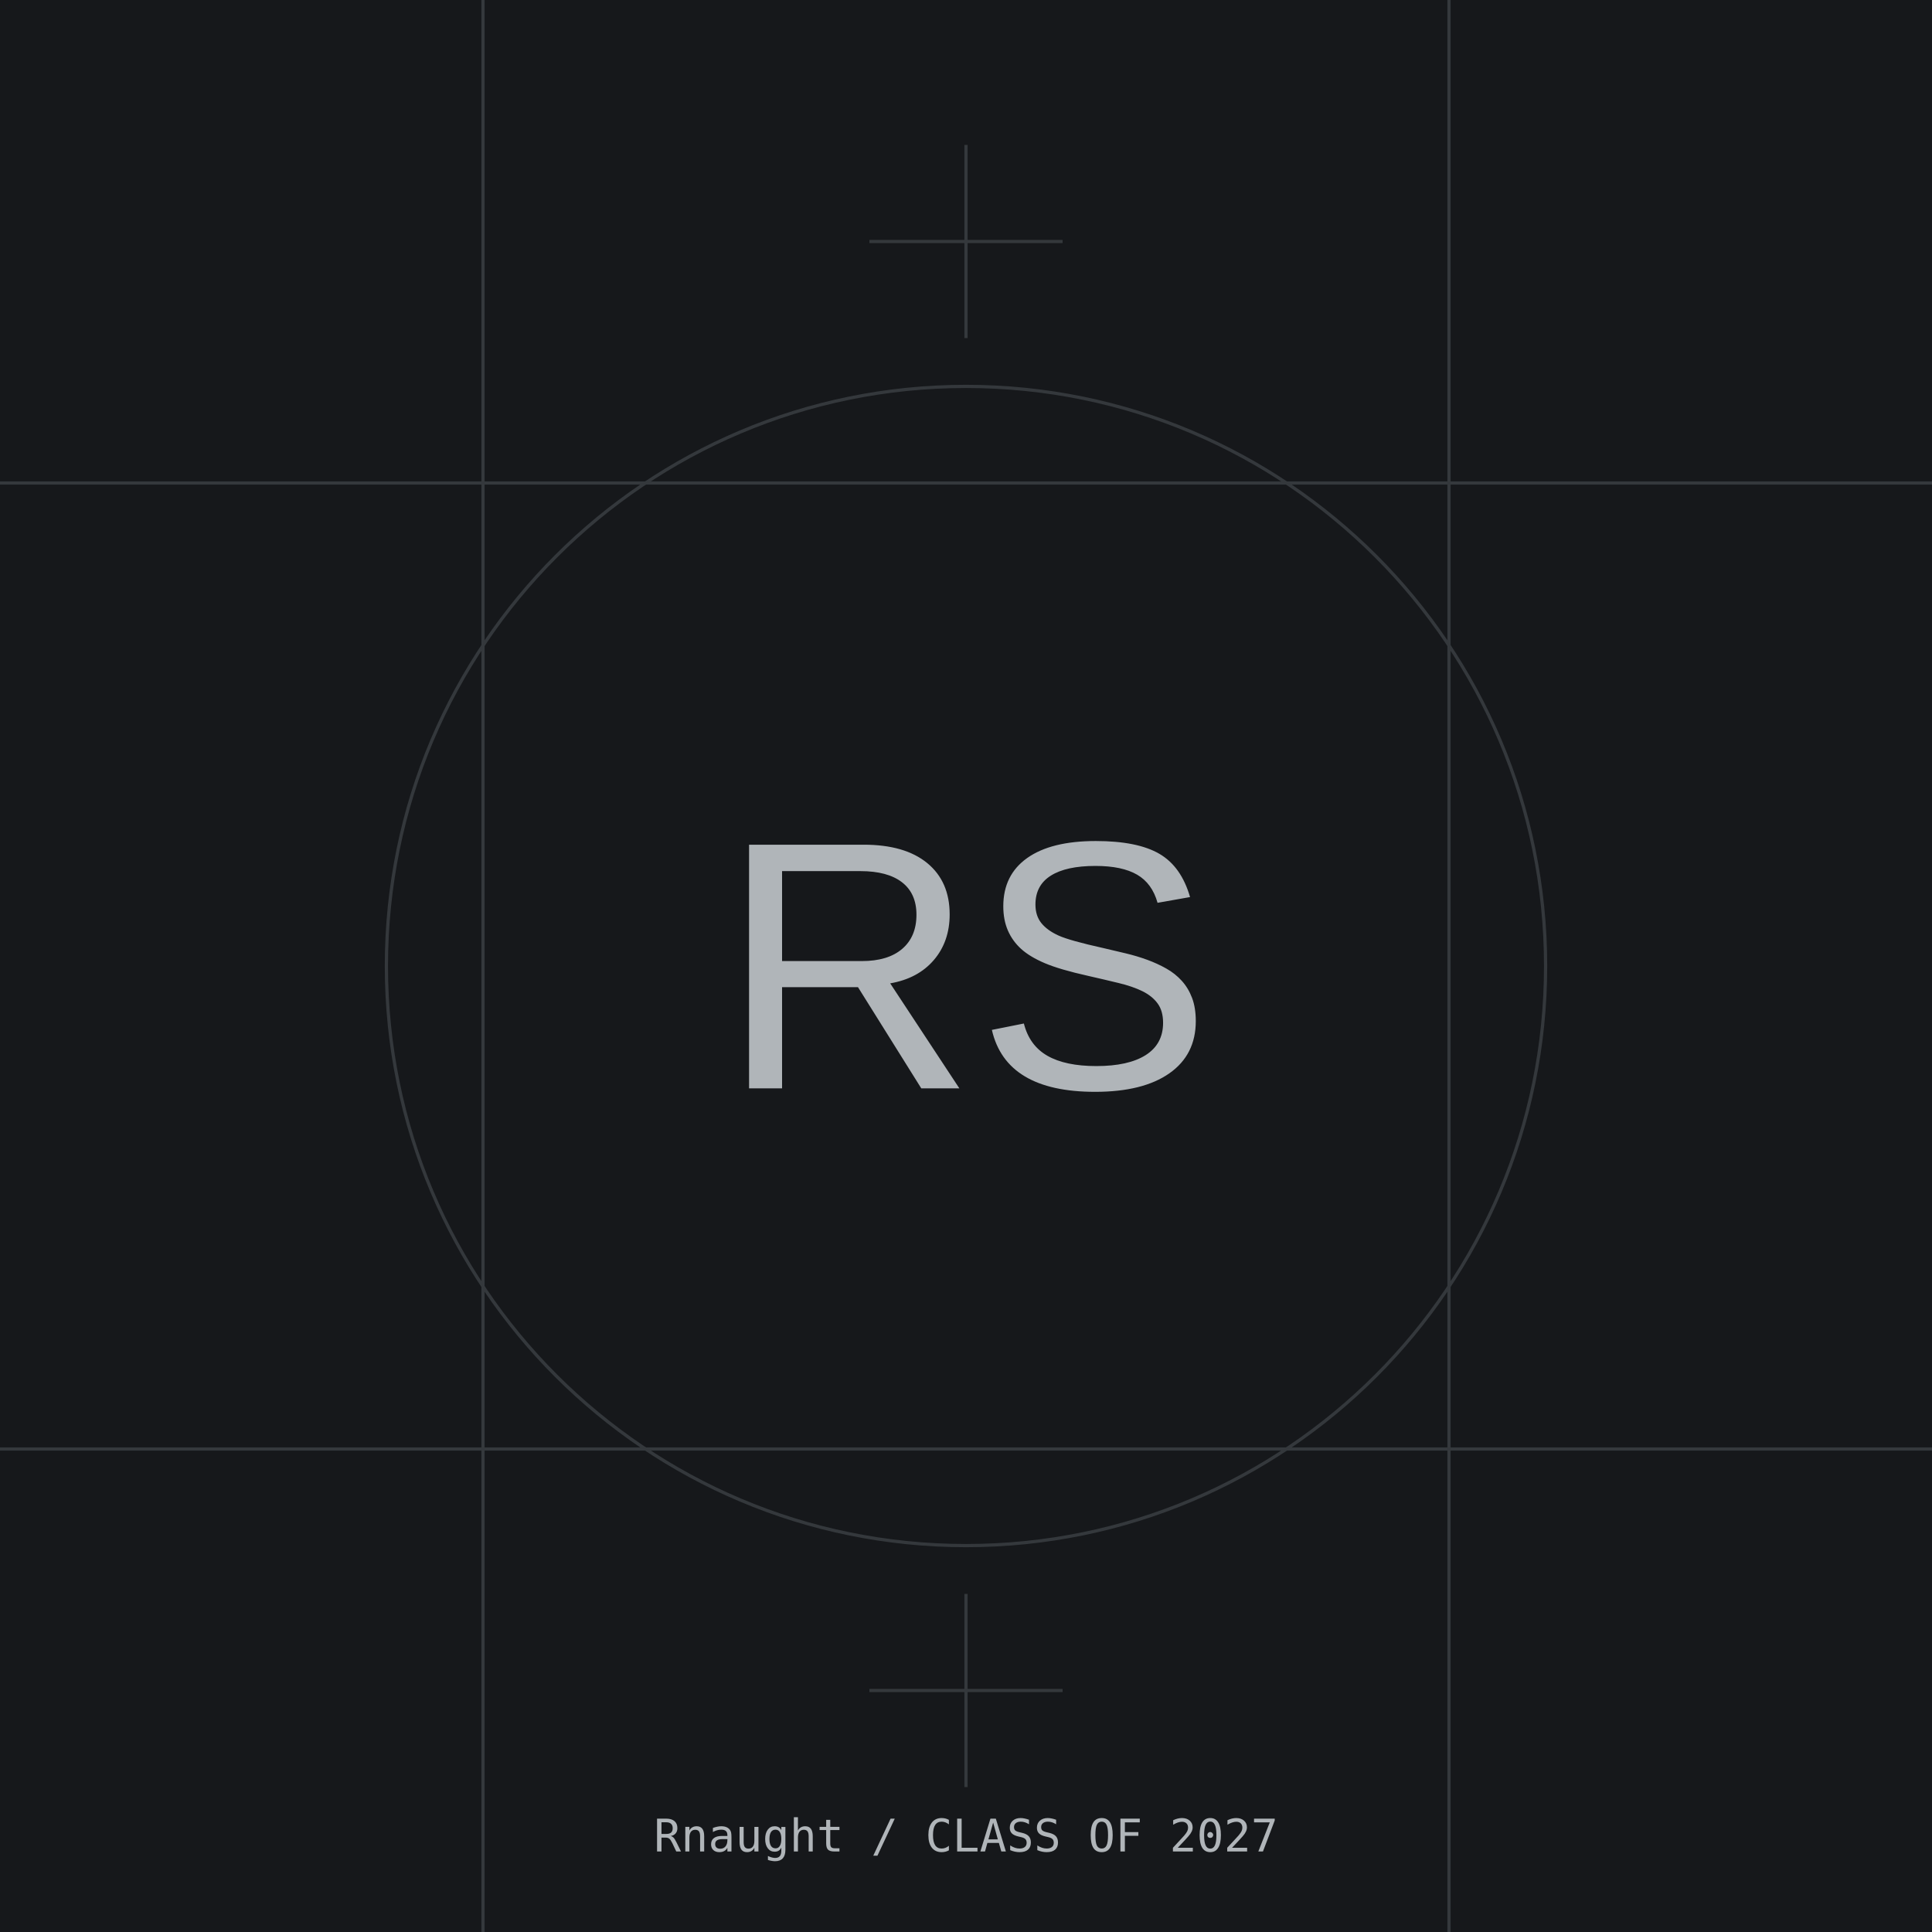
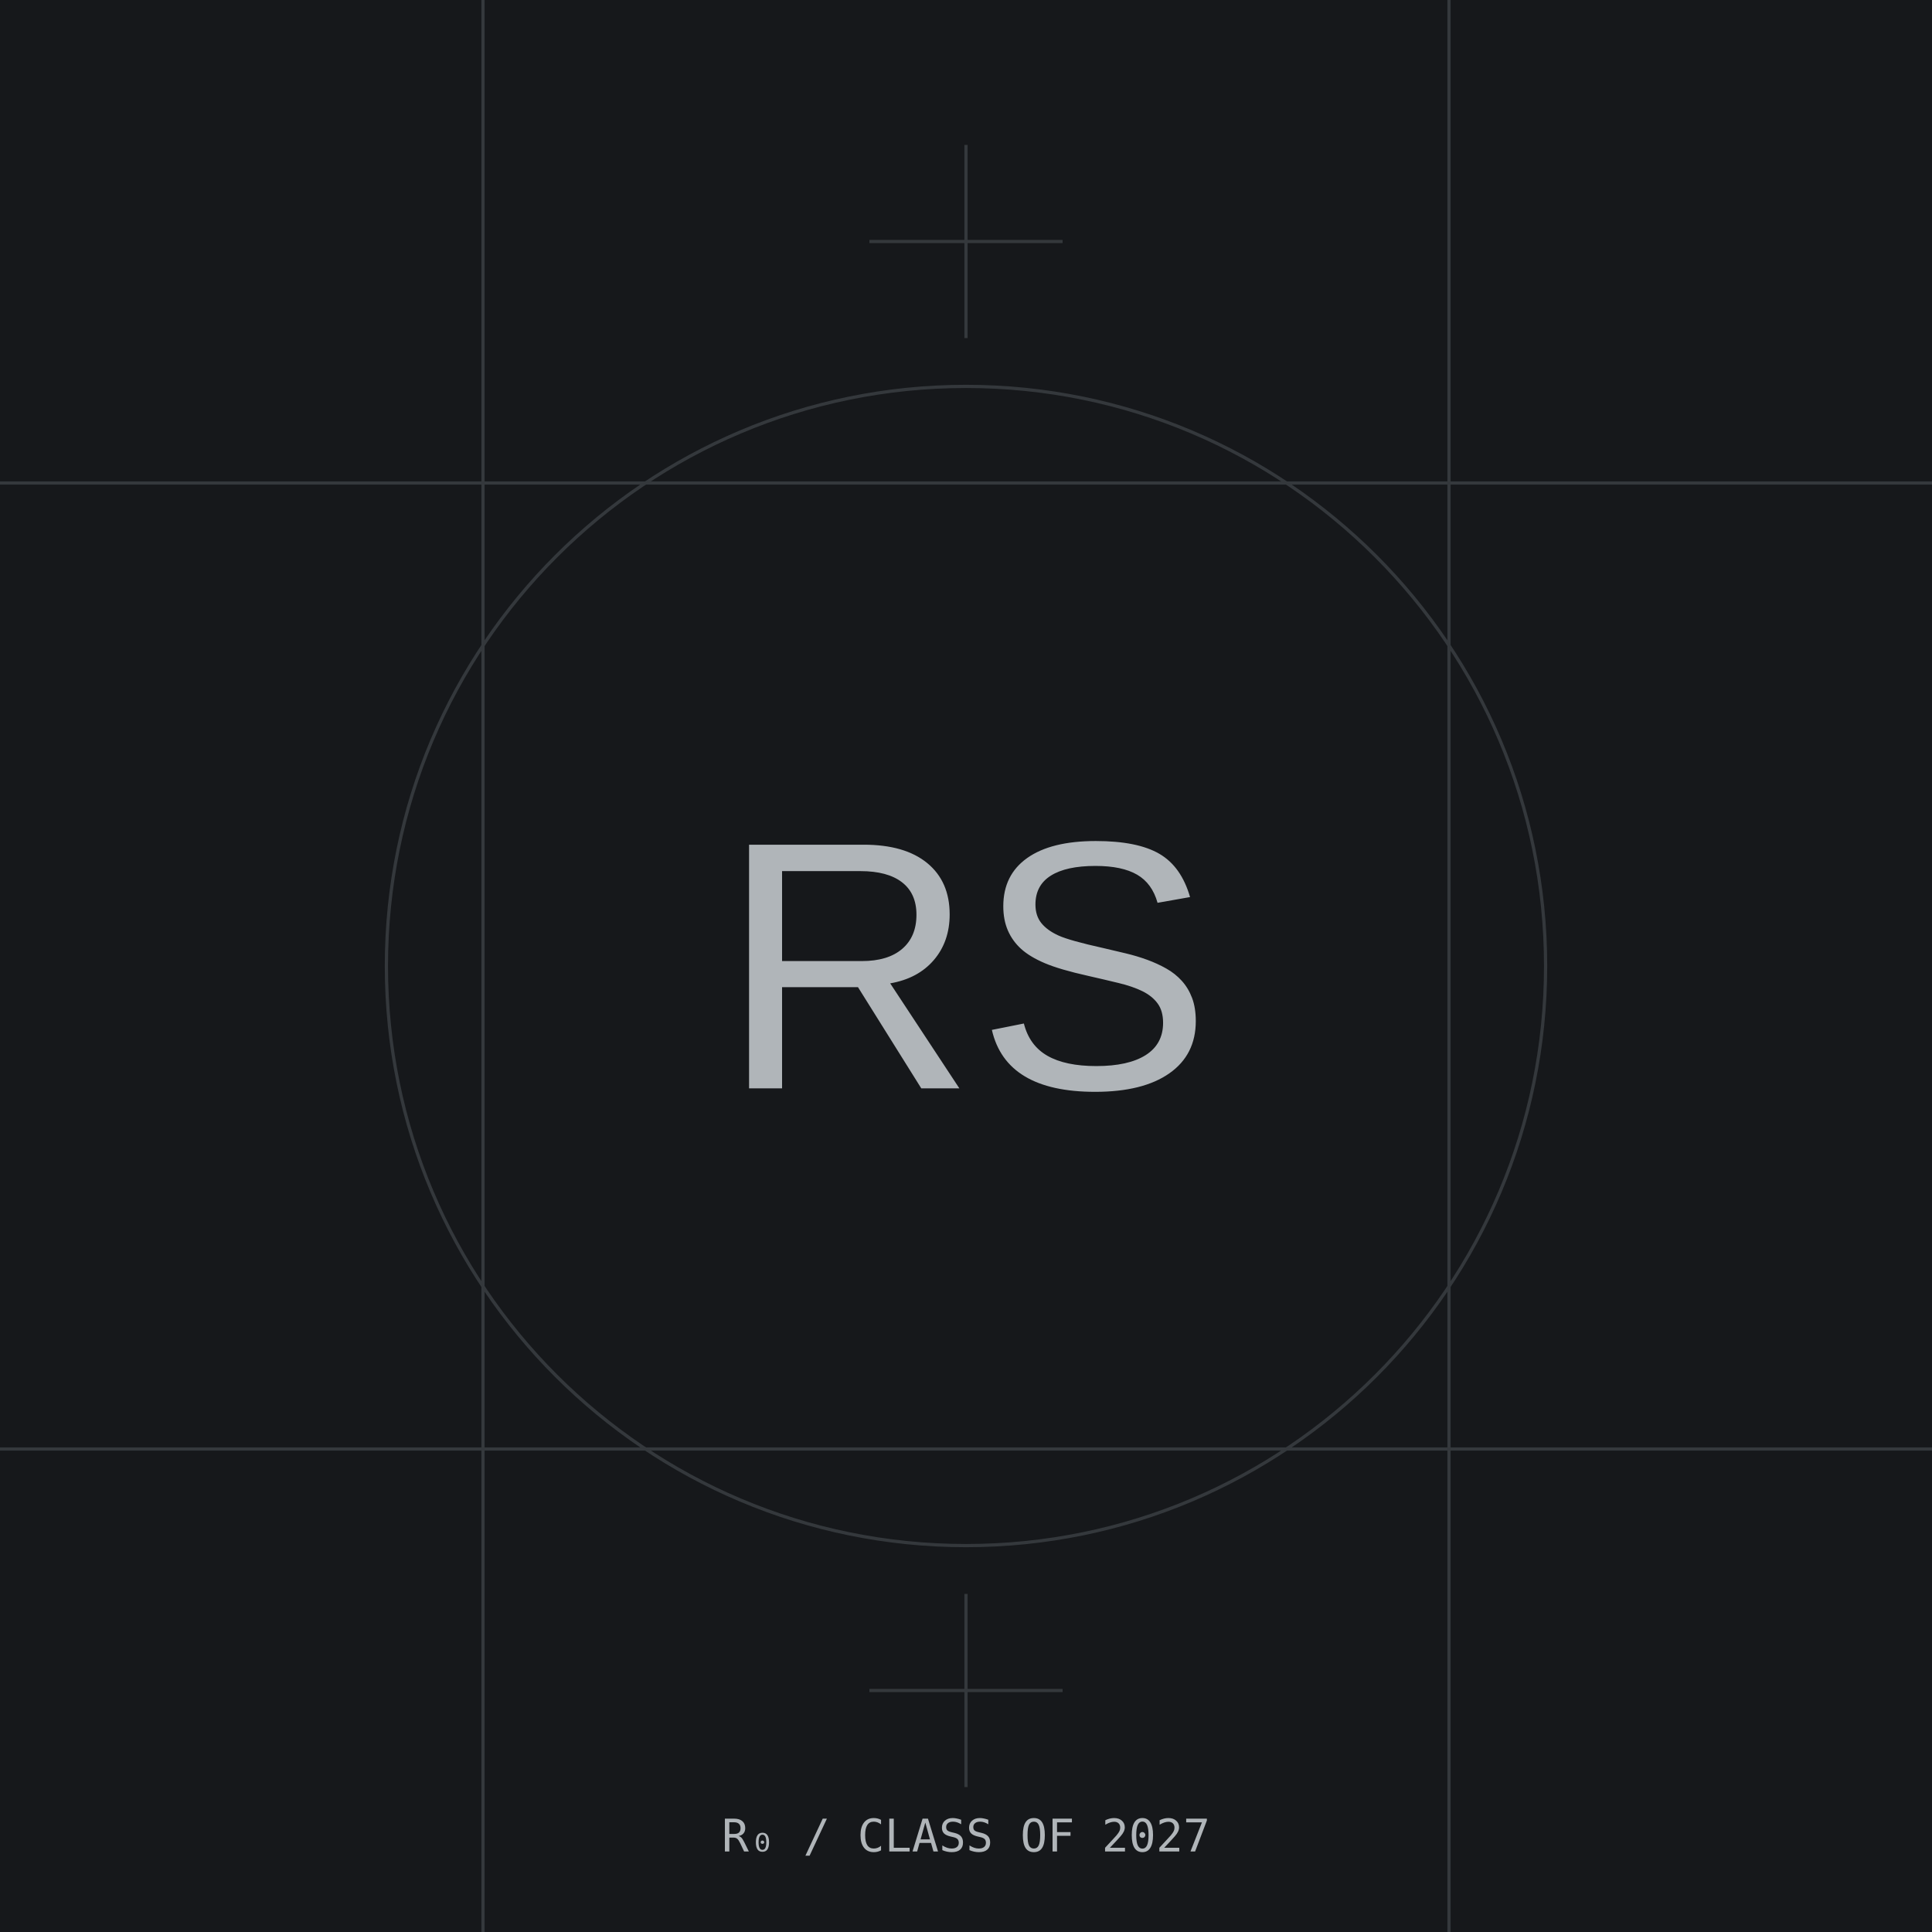
<svg xmlns="http://www.w3.org/2000/svg" viewBox="0 0 600 600">
  <rect width="600" height="600" fill="#16181b" />
  <g stroke="#34383c" stroke-width="1">
    <path d="M0 150H600M0 450H600M150 0V600M450 0V600" />
    <circle cx="300" cy="300" r="180" fill="none" />
    <path d="M270 75H330M300 45V105M270 525H330M300 495V555" />
  </g>
  <text x="300" y="338" font-family="Arial,sans-serif" font-size="110" font-weight="300" text-anchor="middle" fill="#b0b5b9">RS</text>
-   <text x="300" y="575" text-anchor="middle" font-family="monospace" font-size="14" fill="#b0b5b9">Rnaught / CLASS OF 2027</text>
+   <text x="300" y="575" text-anchor="middle" font-family="monospace" font-size="14" fill="#b0b5b9">R₀ / CLASS OF 2027</text>
</svg>
